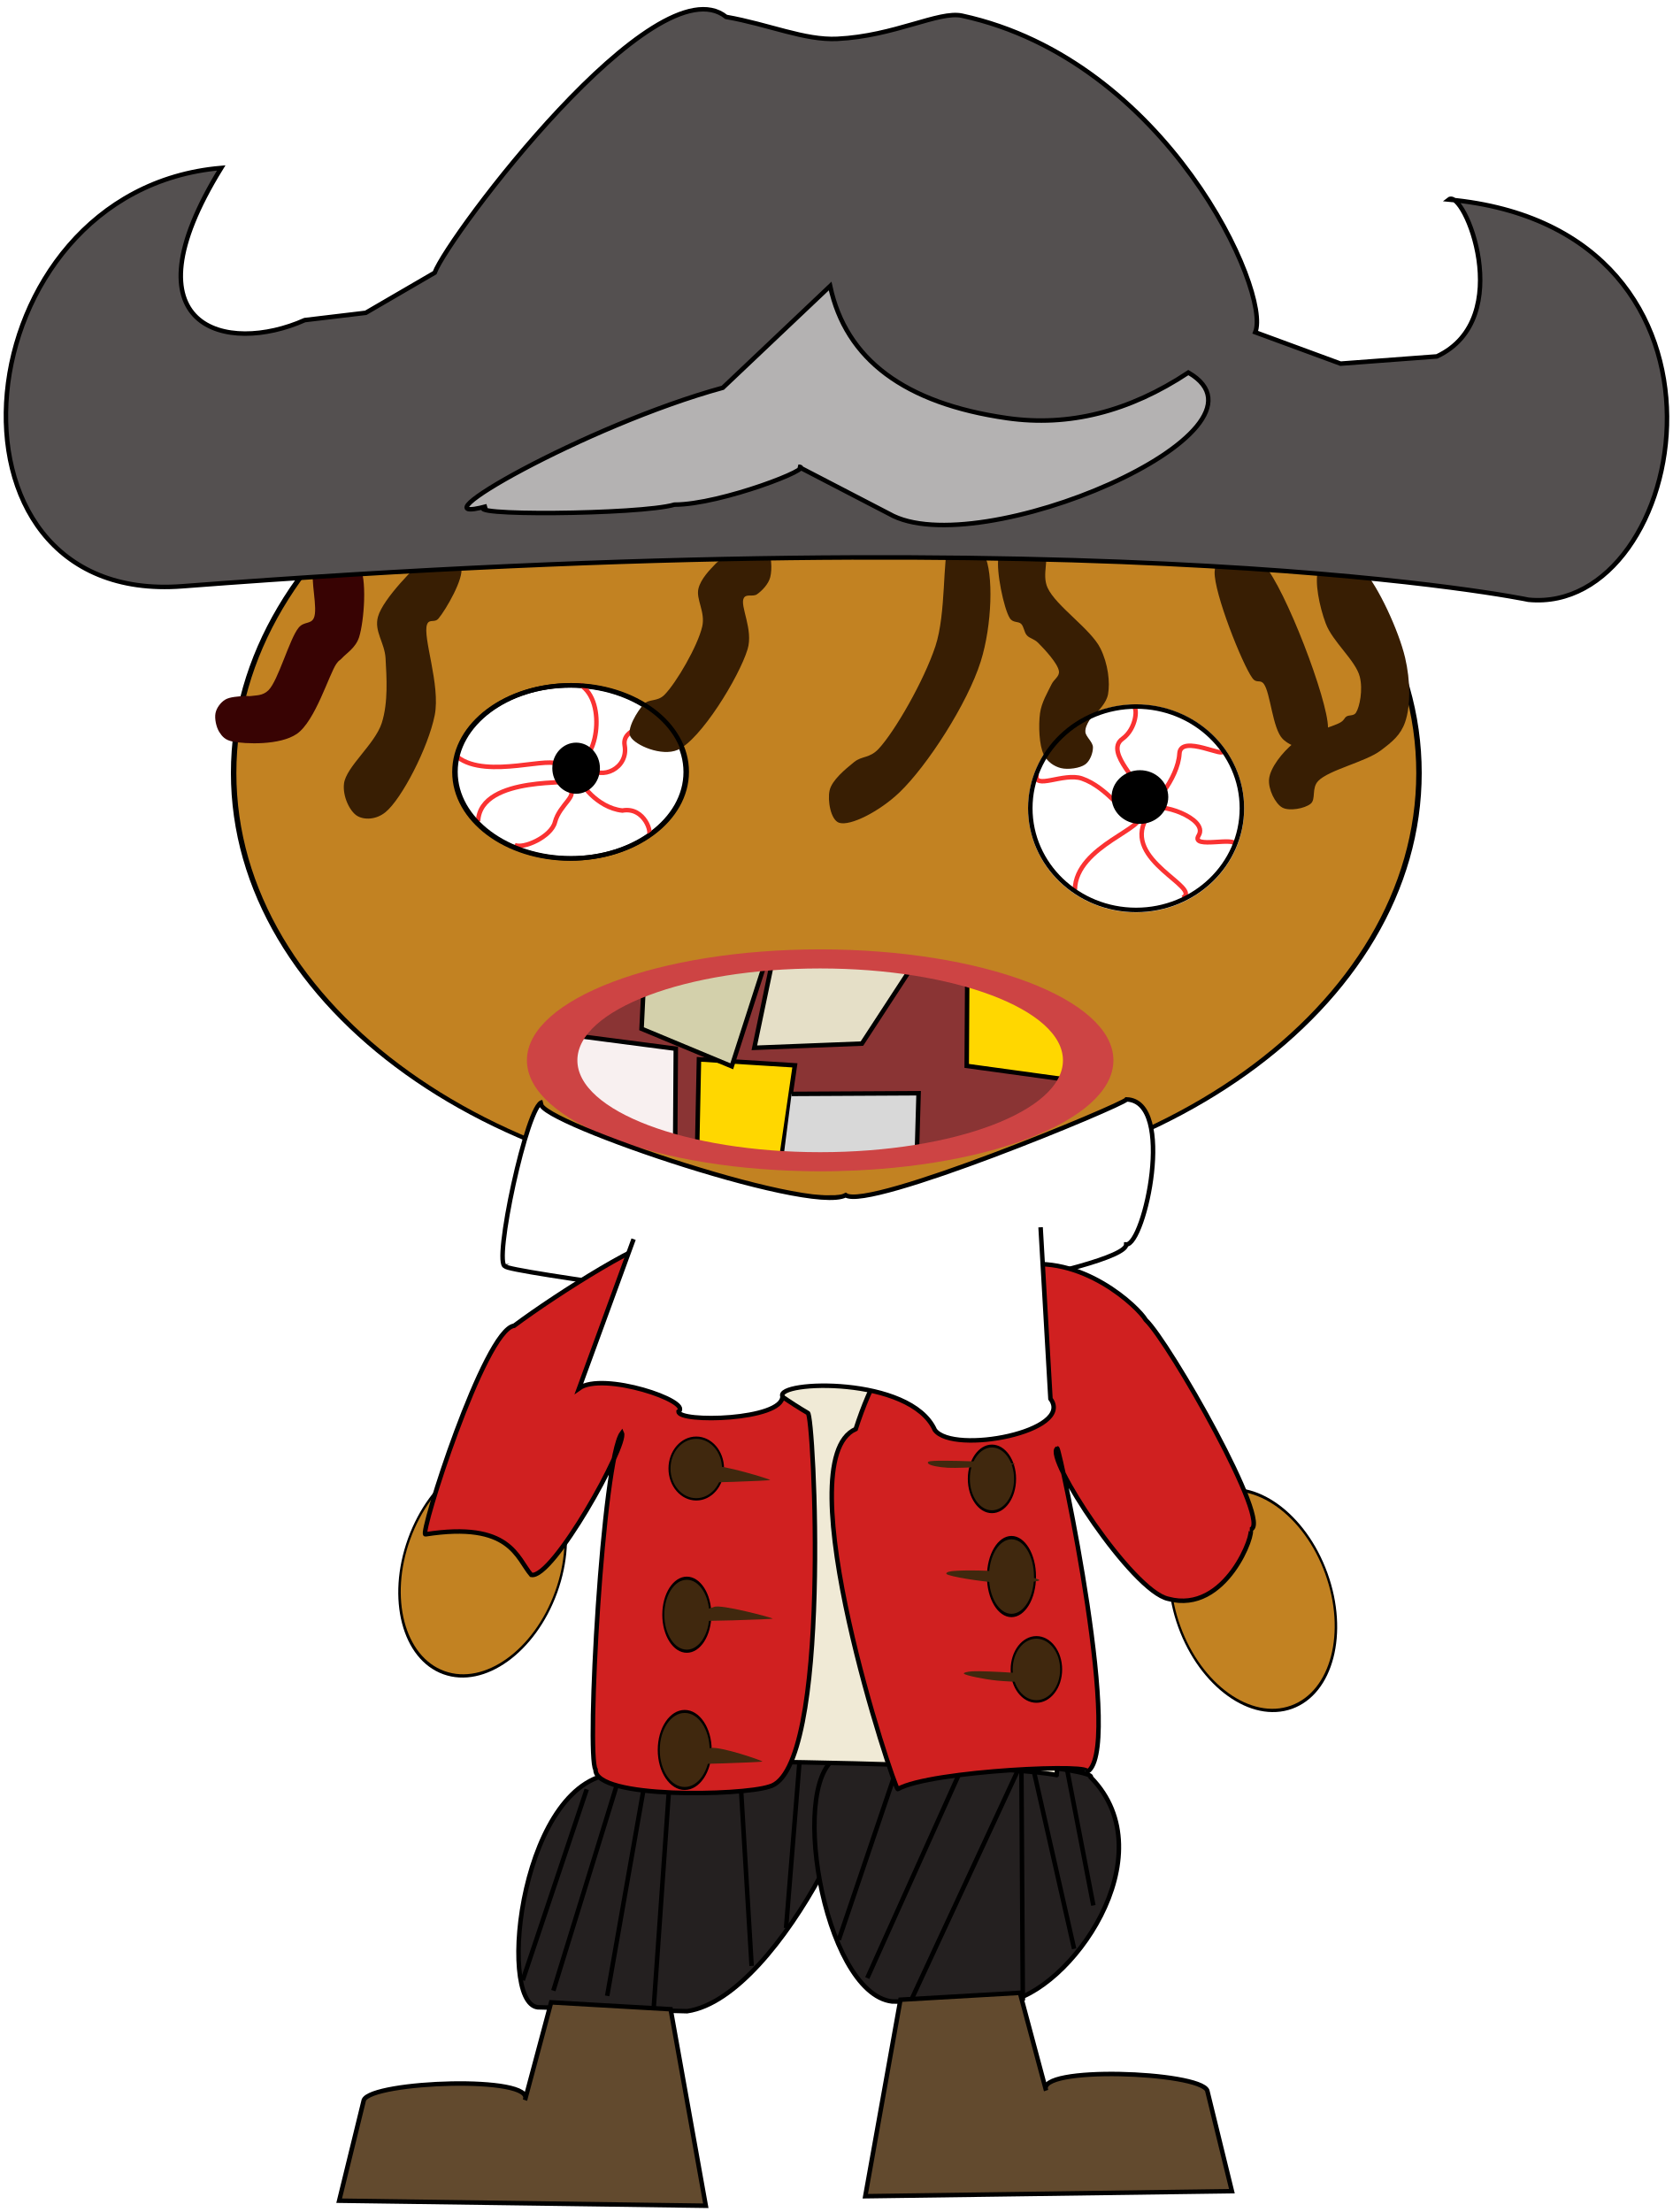
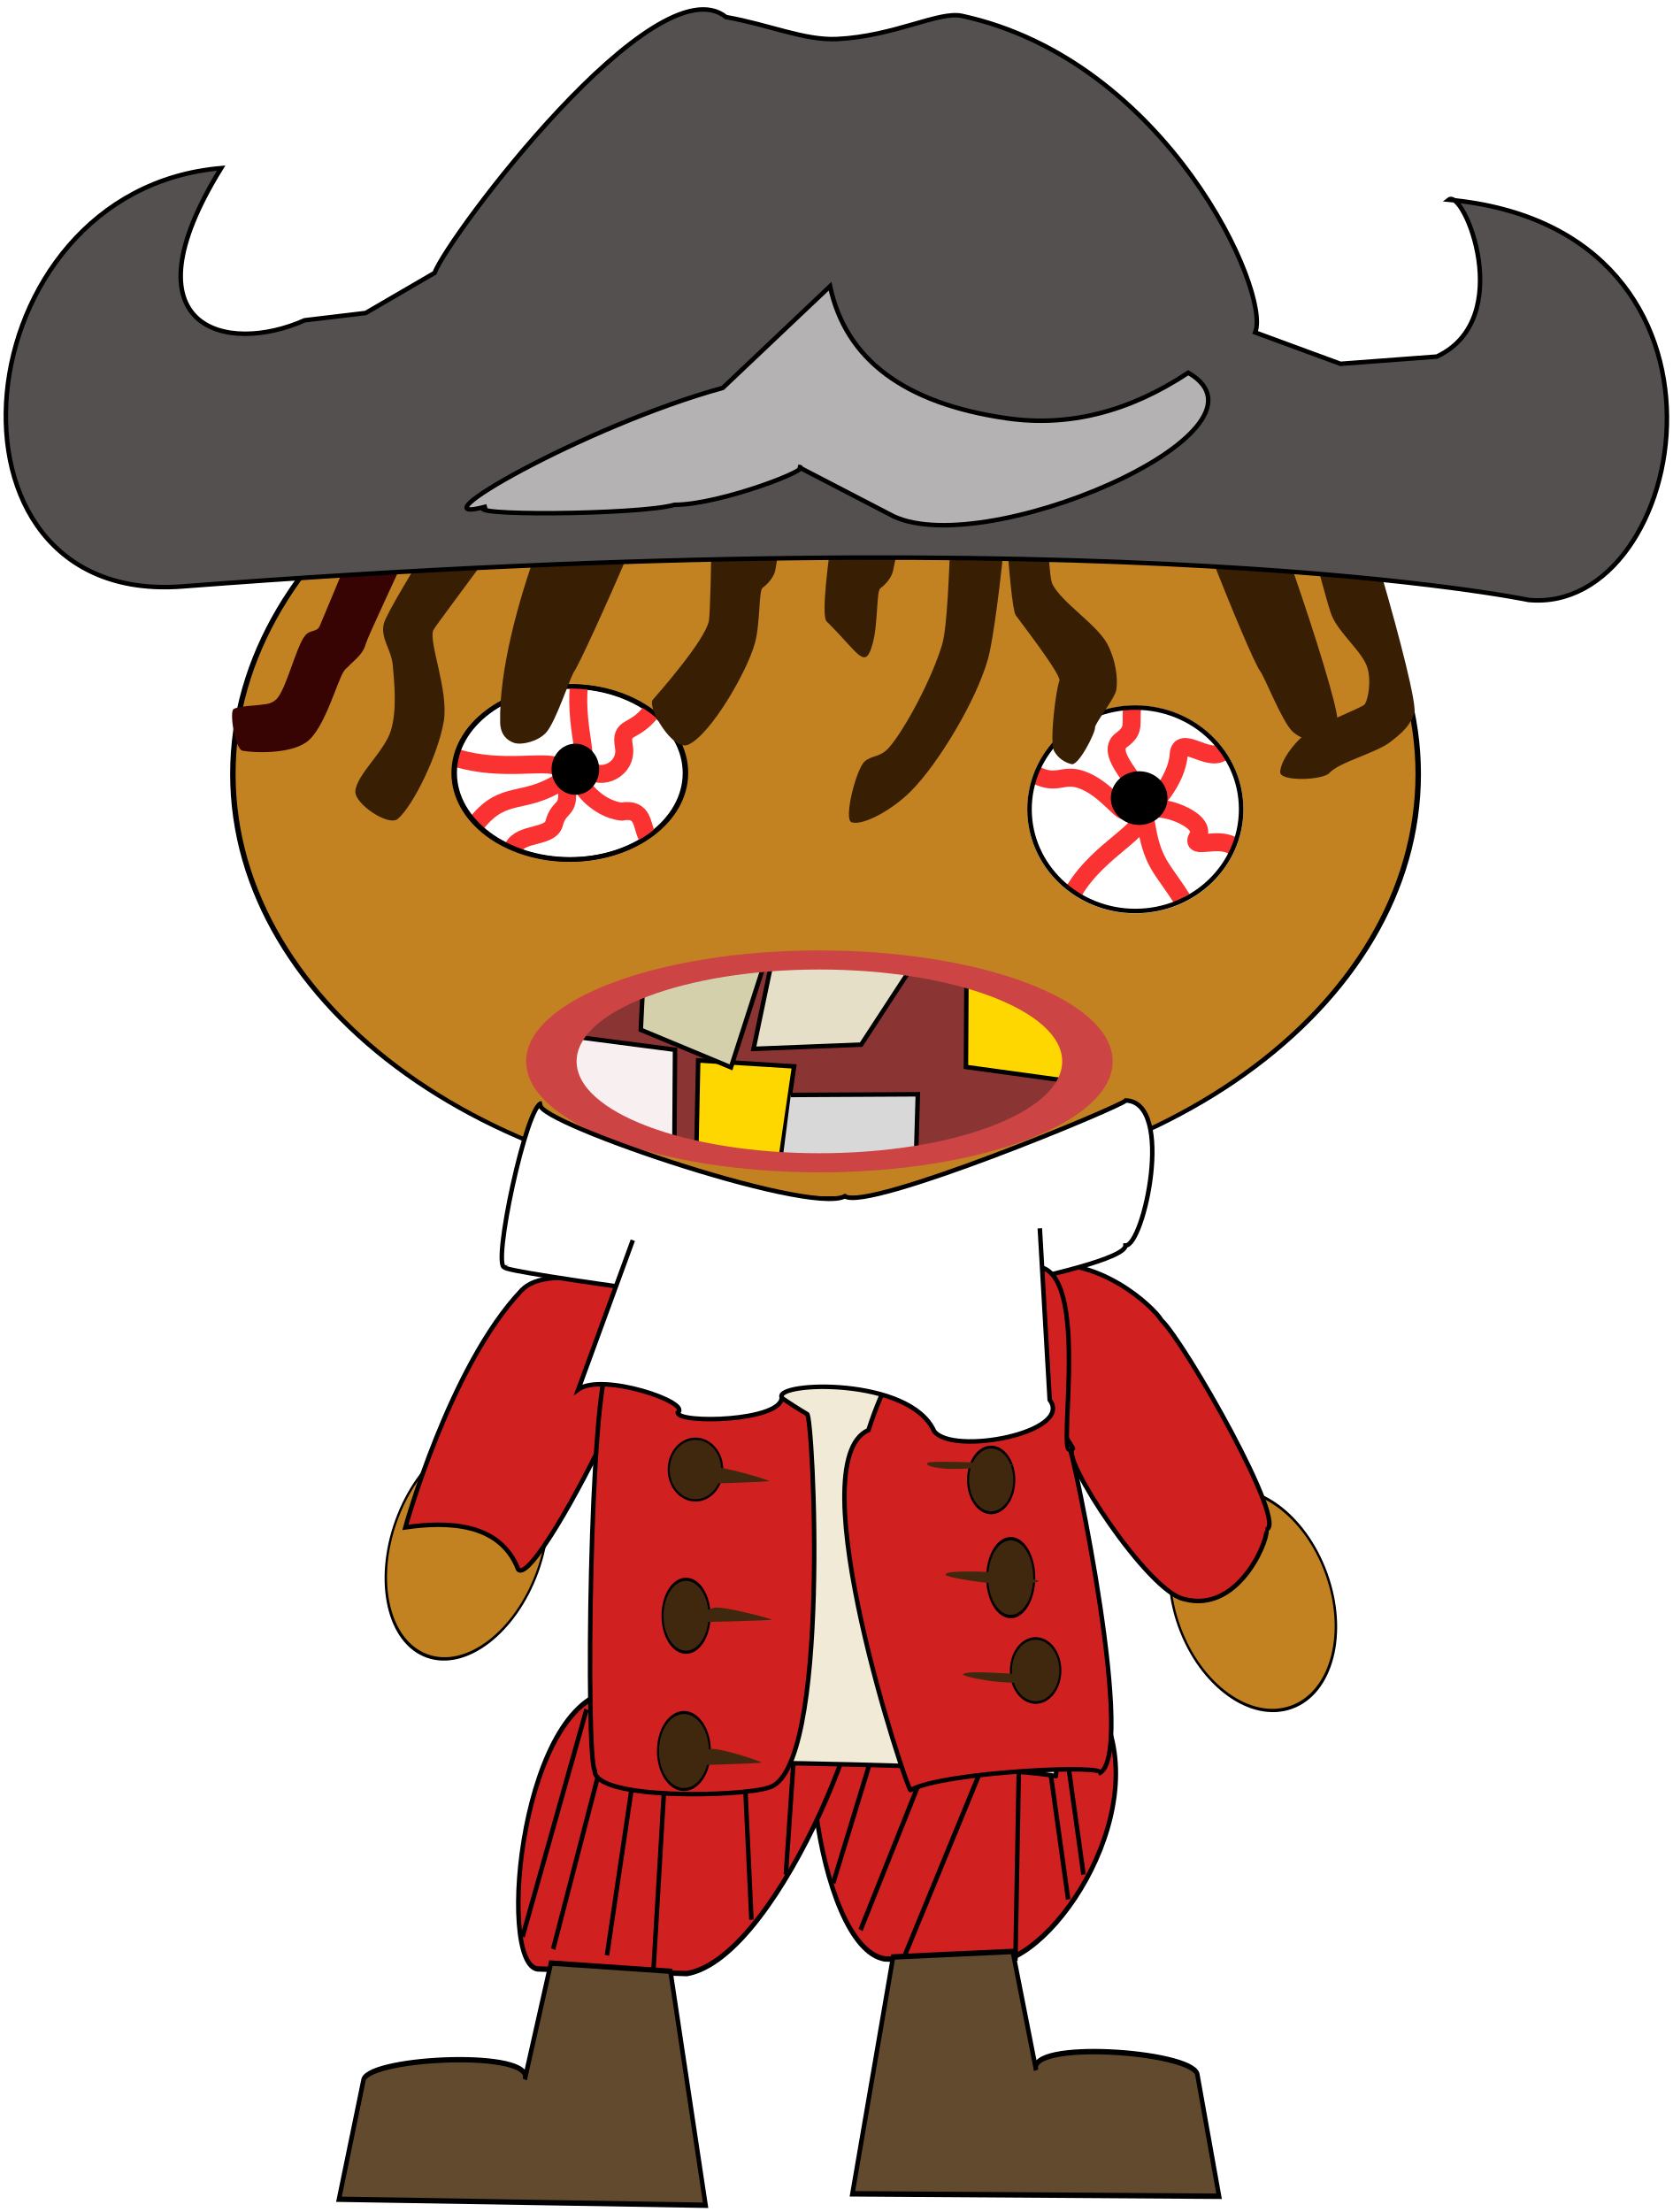
- <svg xmlns="http://www.w3.org/2000/svg" viewBox="0 0 372 492" width="372" height="492">
-   <circle style="stroke: rgb(0, 0, 0); fill: rgb(194, 130, 34);" transform="matrix(1.213968, 0, 0, 0.868877, -474.8909, 13.09441)" cx="542.6" cy="182.8" r="108.6" />
-   <path stroke-width="0" d="M 297.004 123.907 C 298.762 123.747 301.26 124.654 303.309 126.862 C 306.521 130.323 311.14 140.262 312.555 146.276 C 313.76 151.391 313.806 157.042 312.555 160.627 C 311.547 163.516 309.701 165.001 307.091 166.958 C 303.756 169.459 295.568 171.257 293.223 173.71 C 291.689 175.313 292.775 177.774 291.541 178.775 C 290.218 179.851 286.771 180.476 285.238 179.619 C 283.647 178.732 282.072 175.507 282.295 173.288 C 282.549 170.756 285.238 167.349 287.759 165.269 C 290.459 163.041 296.538 161.727 298.265 160.627 C 299.086 160.104 299.002 159.703 299.527 159.36 C 300.103 158.983 301.127 159.297 301.628 158.516 C 302.459 157.219 303.212 153.385 302.468 150.497 C 301.541 146.891 296.432 142.756 294.904 138.679 C 293.47 134.859 292.384 129.312 293.223 126.862 C 293.806 125.156 295.489 124.042 297.004 123.907 Z" style="stroke-width: 2px; fill: rgb(56, 30, 3);" />
-   <path stroke-width="0" d="M 273.128 122.556 C 274.978 122.002 278.475 122.549 281.114 125.51 C 285.957 130.947 295.383 155.689 295.404 161.807 C 295.412 164.604 293.971 165.921 292.462 166.452 C 290.754 167.049 287.14 166.189 285.317 164.34 C 283.047 162.037 282.607 154.041 281.114 152.1 C 280.3 151.045 279.529 152.102 278.593 150.834 C 276.348 147.8 270.01 131.816 270.186 127.198 C 270.283 124.683 271.577 123.021 273.128 122.556 Z" style="stroke-width: 2px; fill: rgb(56, 30, 3);" />
-   <ellipse style="stroke: rgb(255, 255, 255); fill: rgb(255, 255, 255);" cx="252.727" cy="179.813" rx="23.535" ry="22.622" />
-   <path stroke-width="0" d="M 225.047 120.192 C 226.771 119.691 230.842 120.638 232.192 122.303 C 233.614 124.053 231.634 127.707 233.033 130.744 C 234.92 134.84 242.667 139.904 244.801 144.25 C 246.506 147.726 246.944 151.785 246.482 154.379 C 246.122 156.401 244.325 158.017 243.54 159.022 C 243.041 159.665 242.616 159.73 242.279 160.288 C 241.885 160.945 241.36 161.914 241.439 162.821 C 241.528 163.863 243.1 165.027 243.12 166.197 C 243.143 167.415 242.5 169.209 241.439 169.996 C 240.249 170.88 237.547 171.24 235.975 170.84 C 234.491 170.463 232.999 169.474 232.192 167.885 C 231.142 165.815 230.977 161.322 231.352 158.6 C 231.682 156.2 233.089 153.919 233.873 152.269 C 234.466 151.02 235.689 150.519 235.555 149.315 C 235.369 147.633 232.286 144.329 230.931 142.984 C 230.005 142.062 229.043 142.014 228.409 141.296 C 227.794 140.599 227.779 139.396 227.149 138.763 C 226.518 138.13 225.332 138.603 224.628 137.497 C 223.303 135.416 221.539 126.939 222.105 123.991 C 222.478 122.053 223.604 120.611 225.047 120.192 Z" style="stroke-width: 2px; fill: rgb(56, 30, 3);" />
-   <path stroke-width="0" d="M 212.695 120.529 C 214.073 120.597 217.764 121.033 219 123.485 C 221.015 127.476 220.713 139.016 218.159 147.121 C 215.197 156.524 206.23 170.362 200.087 176.243 C 195.665 180.477 189.095 183.832 186.638 182.996 C 184.783 182.364 184.044 178.029 184.537 175.821 C 185.052 173.51 188.058 171.07 190.001 169.49 C 191.726 168.086 193.445 168.711 195.465 166.535 C 199.044 162.679 205.498 151.496 208.073 143.744 C 210.502 136.426 209.647 123.944 211.015 121.373 C 211.523 120.42 211.882 120.489 212.695 120.529 Z" style="stroke-width: 2px; fill: rgb(56, 30, 3);" />
-   <path stroke-width="0" d="M 96.272 123.231 C 97.65 123.299 101.994 124.304 102.576 126.185 C 103.31 128.558 99.111 135.737 97.533 137.581 C 96.662 138.6 95.511 137.598 95.012 138.847 C 93.916 141.597 98.045 152.381 96.694 159.107 C 95.245 166.314 89.367 177.675 85.766 180.633 C 83.651 182.369 80.99 182.394 79.462 181.477 C 77.809 180.485 76.18 177.115 76.52 174.302 C 76.973 170.55 83.404 165.542 84.925 160.796 C 86.384 156.238 85.997 150.621 85.766 146.446 C 85.571 142.915 83.167 140.417 84.084 137.159 C 85.241 133.056 92.612 125.834 94.591 124.075 C 95.416 123.341 95.458 123.19 96.272 123.231 Z" style="stroke-width: 2px; fill: rgb(56, 30, 3);" />
-   <path stroke-width="0" d="M 72.737 123.569 C 74.48 123.186 78.511 123.603 79.881 125.679 C 81.742 128.497 80.998 138.194 79.881 141.718 C 79.129 144.095 77.002 145.347 76.099 146.36 C 75.543 146.986 75.471 146.736 74.838 147.626 C 73.245 149.867 70.13 160.433 66.012 163.243 C 62.238 165.819 54.545 165.502 51.723 164.931 C 50.099 164.604 49.415 163.82 48.781 162.821 C 48.102 161.752 47.688 159.824 47.941 158.6 C 48.175 157.456 49.046 156.282 50.041 155.646 C 51.106 154.964 53.19 154.916 54.244 154.801 C 54.97 154.722 55.228 154.926 55.926 154.801 C 56.912 154.626 58.431 154.797 59.708 153.535 C 61.901 151.369 64.389 142.079 66.433 139.607 C 67.619 138.172 69.123 138.895 69.795 137.497 C 70.804 135.401 68.937 128.866 69.795 126.523 C 70.38 124.931 71.355 123.871 72.737 123.569 Z" style="stroke-width: 2px; fill: rgb(56, 3, 3);" />
-   <ellipse style="stroke: rgb(0, 0, 0); fill: rgb(255, 255, 255);" cx="126.811" cy="171.709" rx="25.722" ry="19.246" />
-   <path style="fill: none; stroke: rgb(250, 50, 50);" d="M 144.99 158.086 C 148.308 161.629 138.093 160.949 138.95 165.791 C 139.854 170.897 133.76 173.71 130.853 170.609" />
-   <path stroke-width="0" d="M 164.19 121.206 C 165.265 120.936 169.303 120.853 170.495 122.05 C 171.686 123.245 171.783 126.635 171.335 128.381 C 170.935 129.939 169.48 131.419 168.393 132.179 C 167.486 132.814 166.006 132.012 165.451 133.023 C 164.513 134.733 167.642 140.014 166.293 144.419 C 164.38 150.658 155.844 164.569 150.742 166.788 C 147.201 168.329 141.264 165.76 140.235 163.834 C 139.338 162.157 141.739 158.206 143.177 156.659 C 144.391 155.351 146.193 156.162 147.8 154.549 C 150.424 151.912 155.217 143.667 156.205 139.354 C 156.947 136.117 154.772 133.307 155.365 130.913 C 155.904 128.738 157.893 126.733 159.147 125.426 C 160.131 124.402 161.35 123.937 162.09 123.316 C 162.648 122.847 162.979 122.422 163.35 122.05 C 163.665 121.732 163.642 121.342 164.19 121.206 Z" style="stroke-width: 2px; fill: rgb(56, 30, 3);" />
-   <path style="stroke: rgb(0, 0, 0); fill: rgb(84, 80, 80);" d="M 161.527 3.761 C 145.867 -8.848 99.707 52.535 96.688 60.661 L 81.367 69.576 L 67.797 71.196 C 50.44 78.94 27.168 73.092 49.21 37.356 C -8.653 42.303 -17.118 134.82 40.548 130.399 C 249.671 114.37 339.998 133.399 339.998 133.399 C 375.864 136.893 392.229 50.811 322.256 44.386 C 325.629 41.684 337.518 70.917 319.622 79.274 L 298.201 80.882 L 279.229 73.904 C 282.814 65.006 259.573 13.383 213.995 3.491 C 208.872 2.378 198.992 8.009 186.275 8.638 C 178.935 8.999 171.095 5.443 161.527 3.761 Z" />
-   <path style="stroke: rgb(0, 0, 0); fill: rgb(180, 178, 178);" d="M 160.787 86.244 L 184.658 63.622 C 188.133 79.941 201.245 89.734 223.998 92.997 C 237.721 94.965 251.17 91.59 264.343 82.868 C 286.868 95.863 217.343 125.561 197.771 114.27 L 177.598 103.803 C 181.926 103.803 160.391 112.243 150.027 112.243 C 142.405 114.495 100.714 114.833 108.334 112.581 C 90.202 117.547 130.292 94.597 160.787 86.244 Z" />
-   <path style="fill: none; stroke: rgb(250, 50, 50);" d="M 128.934 152.224 C 135.479 156.057 132.291 170.981 128.059 168.64" />
-   <path style="fill: none; stroke: rgb(250, 50, 50);" d="M 144.155 185.851 C 145.28 185.645 143.46 179.359 138.442 180.282 C 132.755 179.694 128.493 173.659 129.768 173.791" />
-   <path style="fill: none; stroke: rgb(250, 50, 50);" d="M 101.757 168.365 C 108.372 173.532 123.311 167.715 124.184 170.329" />
-   <path style="fill: none; stroke: rgb(250, 50, 50);" d="M 106.35 182.662 C 106.798 172.073 129.553 174.77 125.097 173.498" />
-   <path style="fill: none; stroke: rgb(250, 50, 50);" d="M 114.467 187.935 C 116.349 188.923 122.597 186.15 123.444 182.884 C 124.493 178.834 129.017 176.786 126.265 175.34" />
-   <circle style="stroke: rgb(0, 0, 0);" transform="matrix(0.840569, 0, 0, 0.90235, -307.7636, -168.7794)" cx="518.6" cy="376.4" r="5.8" />
-   <path style="fill: none; stroke: rgb(250, 50, 50);" d="M 251.757 174.818 C 255.079 174.915 245.365 167.426 249.683 164.33 C 252.835 162.071 253.16 157.123 252.032 157.09" />
-   <path style="fill: none; stroke: rgb(250, 50, 50);" d="M 254.92 178.87 C 255.949 180.484 262.059 173.18 262.358 167.625 C 262.603 163.109 273.163 168.998 271.793 166.852" />
-   <path style="fill: none; stroke: rgb(250, 50, 50);" d="M 256.341 180.206 C 257.186 178.153 268.983 181.952 266.631 185.839 C 264.692 189.043 275.513 185.794 274.59 188.034" />
-   <path style="fill: none; stroke: rgb(250, 50, 50);" d="M 254.966 182.094 C 249.597 191.377 267.467 197.405 263.081 199.683" />
-   <path style="fill: none; stroke: rgb(250, 50, 50);" d="M 253.178 181.081 C 256.186 183.978 239.291 187.96 239.102 197.888" />
-   <path style="fill: none; stroke: rgb(250, 50, 50);" d="M 250.657 179.699 C 250.198 181.637 246.394 175.129 240.681 173.163 C 236.573 171.748 229.728 175.906 230.62 172.148" />
-   <ellipse style="fill: none; stroke: rgb(0, 0, 0);" cx="252.719" cy="179.77" rx="23.535" ry="22.622" />
-   <circle style="stroke: rgb(0, 0, 0);" transform="matrix(0.840569, 0, 0, 0.795901, -303.3926, -134.3944)" cx="662.6" cy="391.6" r="7" />
-   <ellipse style="stroke: rgb(0, 0, 0); fill: none;" cx="127.036" cy="171.665" rx="25.722" ry="19.246" />
-   <circle style="stroke-width: 3.674px; stroke: rgb(205, 68, 68); fill: rgb(138, 52, 52);" transform="matrix(0.604305, 0, 0, 0.237844, -344.3687, 134.6935)" cx="872.6" cy="427.8" r="99" />
-   <path style="stroke: rgb(0, 0, 0); fill: rgb(229, 223, 199);" d="M 171.916 213.325 L 167.796 233.057 L 191.733 232.116 L 202.991 214.868 L 171.916 213.325 Z" />
-   <path style="fill: rgb(255, 215, 0); stroke: rgb(0, 0, 0);" d="M 215.16 216.506 L 215.037 237.082 L 241.36 240.699 C 243.073 242.59 244.115 233.077 239.5 227.978 C 240.96 227.122 217.617 215.066 215.16 216.506 Z" />
-   <path style="stroke: rgb(0, 0, 0); fill: rgb(248, 240, 240);" d="M 126.486 243.605 L 127.664 230.304 L 150.326 233.26 L 150.18 255.724 C 146.697 256.118 141.643 254.542 135.022 250.994 C 131.547 249.134 128.702 246.67 126.486 243.605 Z" />
-   <path style="fill: rgb(255, 215, 0); stroke: rgb(0, 0, 0);" d="M 155.478 235.625 L 155.036 257.054 L 173.578 259.124 L 176.818 236.955 L 155.478 235.625 Z" />
-   <path style="stroke: rgb(0, 0, 0); fill: rgb(211, 208, 171);" d="M 143.196 218.842 L 142.712 228.818 L 162.772 237.167 L 170.41 213.502 C 170.339 213.026 143.077 218.041 143.196 218.842 Z" />
-   <path style="fill: rgb(216, 216, 216); stroke: rgb(0, 0, 0);" d="M 176.081 243.31 L 204.336 243.161 L 203.897 258.385 L 174.021 259.419" />
-   <circle style="stroke: rgb(205, 68, 68); fill: none; stroke-width: 18.637px;" transform="matrix(0.602207, 0, 0, 0.227828, -343.0451, 138.3745)" cx="872.6" cy="427.8" r="99" />
-   <circle style="stroke: rgb(0, 0, 0); fill: rgb(194, 130, 34);" transform="matrix(0.486782, 0.176085, -0.256605, 0.709335, -39.82493, -25.25983)" cx="512.8" cy="399.2" r="33.6" />
-   <path style="stroke: rgb(0, 0, 0); fill: rgb(36, 32, 32);" d="M 137.665 394.492 C 116.053 394.449 110.348 445.398 119.609 446.467 L 152.85 447.337 C 174.174 444.225 198.486 389.061 189.584 390.36 L 137.665 394.492 Z" />
-   <path style="fill: rgb(129, 122, 122); stroke: rgb(0, 0, 0);" d="M 174.854 428.823 L 177.897 391.185" />
-   <path style="fill: rgb(129, 122, 122); stroke: rgb(0, 0, 0);" d="M 167.194 437.26 L 164.44 391.328" />
-   <path style="fill: rgb(129, 122, 122); stroke: rgb(0, 0, 0);" d="M 145.397 446.835 L 148.133 407.754 L 149.122 393.619" />
-   <circle style="stroke: rgb(0, 0, 0); fill: rgb(194, 130, 34);" transform="matrix(-0.486782, 0.176085, 0.256605, 0.709335, 425.8655, -17.58284)" cx="512.8" cy="399.2" r="33.6" />
-   <path style="stroke: rgb(0, 0, 0); fill: rgb(36, 32, 32);" d="M 242.67 395.349 C 259.658 412.697 238.047 443.189 223.497 445.301 L 198.46 445.177 C 182.975 443.401 174.83 393.968 187.147 390.442 C 188.334 388.674 244.331 392.875 242.67 395.349 Z" />
-   <path style="fill: rgb(216, 216, 216); stroke: rgb(0, 0, 0);" d="M 192.916 439.965 L 214.976 390.95" />
-   <path style="fill: rgb(216, 216, 216); stroke: rgb(0, 0, 0);" d="M 202.8 444.642 L 227.369 391.732" />
-   <path style="fill: rgb(216, 216, 216); stroke: rgb(0, 0, 0);" d="M 186.586 431.464 L 200.495 390.428" />
-   <path style="fill: rgb(216, 216, 216); stroke: rgb(0, 0, 0);" d="M 229.326 391.08 L 238.932 433.458" transform="matrix(-1, 0, 0, -1, 468.258, 824.538)" />
-   <path style="fill: rgb(216, 216, 216); stroke: rgb(0, 0, 0);" d="M 243.213 423.807 L 236.17 387.39" />
-   <path style="fill: rgb(216, 216, 216); stroke: rgb(0, 0, 0);" d="M 227.522 444.964 L 227.17 387.955" />
-   <path style="stroke: rgb(0, 0, 0); fill: rgb(240, 234, 214);" d="M 137.154 290.096 L 231.438 290.948 C 231.438 290.948 235.989 392.483 235.028 394.802 C 235.59 395.125 229.623 391.905 133.995 391.517 L 137.154 290.096 Z" />
-   <path style="stroke: rgb(0, 0, 0); fill: rgb(255, 255, 255);" d="M 120.644 245.169 C 115.478 247.967 179.936 270.263 188.116 265.832 C 193.134 269.31 249.7 245.83 250.608 244.533 C 261.579 244.925 254.6 276.941 250.53 276.796 C 250.53 282.249 183.675 293.202 183.675 291.895 C 177.815 291.508 111.622 282.762 112.42 281.645 C 109.548 281.645 117.338 245.169 120.644 245.169 Z" />
-   <path style="stroke: rgb(0, 0, 0); fill: rgb(98, 74, 46);" d="M 122.595 445.369 L 149.179 446.9 L 156.999 490.609 L 75.445 489.487 L 80.93 467.097 C 82.732 462.892 119.153 461.555 116.786 467.078 L 122.595 445.369 Z" />
-   <path style="fill: rgb(129, 122, 122); stroke: rgb(0, 0, 0);" d="M 116.281 440.444 L 130.51 397.988" />
-   <path style="fill: rgb(129, 122, 122); stroke: rgb(0, 0, 0);" d="M 123.092 442.759 L 137.812 395.05" />
-   <path style="fill: rgb(129, 122, 122); stroke: rgb(0, 0, 0);" d="M 135.062 443.926 L 143.824 394.191" />
-   <path style="stroke: rgb(0, 0, 0); fill: rgb(208, 32, 32);" d="M 146.664 276.704 C 145.647 274.057 123.925 287.729 114.365 294.875 C 107.734 295.749 93.245 341.457 94.631 341.274 C 113.621 338.292 114.956 346.566 118.176 350.291 C 122.93 351.32 139.544 321.391 138.33 318.747 C 134.046 324.489 130.417 390.563 132.469 393.574 C 132.302 400.176 164.894 399.411 171.054 397.397 C 185.158 394.082 181.017 313.93 179.689 314.281 C 163.649 304.796 152.641 292.271 146.664 276.704 Z" />
-   <path style="stroke: rgb(0, 0, 0); fill: rgb(98, 74, 46);" d="M 239.626 488.49 L 266.209 486.959 L 274.03 443.25 L 192.476 444.372 L 197.961 466.762 C 199.762 470.967 236.184 472.304 233.816 466.781 L 239.626 488.49 Z" transform="matrix(-1, 0, 0, -1, 466.506, 931.7399)" />
-   <path style="stroke: rgb(0, 0, 0); fill: rgb(208, 32, 32);" d="M 237.748 397.449 C 223.323 400.513 210.587 388.243 209.038 385.513 C 203.801 380.553 180.436 339.511 185.814 338.905 C 184.529 338.611 191.118 319.969 204.027 323.473 C 212.056 325.158 231.714 355.181 228.713 356.938 C 228.221 357.121 213.479 288.147 222.362 284.839 C 218.569 287.027 257.003 285.301 264.187 281.155 C 264.841 280.868 289.436 354.266 273.548 361.241 C 267.004 381.7 255.071 393.769 237.748 397.449 Z" transform="matrix(-1, 0, 0, -1, 463.8991, 679.0908)" />
-   <path style="stroke: rgb(0, 0, 0); fill: rgb(255, 255, 255);" d="M 140.938 275.616 L 128.808 308.801 C 134.068 304.98 154.063 311.698 150.936 313.97 C 150.936 316.479 174.06 315.929 174.06 310.584 C 172.488 307.069 202.543 305.983 207.951 318.07 C 212.071 323.596 239.079 318.376 233.667 311.119 L 231.474 272.975" />
-   <circle style="stroke: rgb(0, 0, 0); fill: rgb(64, 40, 14);" transform="matrix(0.451031, 0, 0, 0.519353, -168.7811, 196.691)" cx="717.6" cy="250.2" r="13.2" />
-   <circle style="stroke: rgb(0, 0, 0); fill: rgb(64, 40, 14);" transform="matrix(0.451031, 0, 0, 0.699852, -170.3396, 135.8967)" cx="716.4" cy="319" r="11.6" />
-   <circle style="stroke: rgb(0, 0, 0); fill: rgb(64, 40, 14);" transform="matrix(0.451031, 0, 0, 0.669478, -169.3662, 130.5455)" cx="713.2" cy="386.4" r="12.8" />
-   <circle style="stroke: rgb(0, 0, 0); fill: rgb(64, 40, 14);" transform="matrix(0.451031, 0, 0, 0.584104, -164.8315, 227.1657)" cx="876.6" cy="246.8" r="12.2" />
-   <circle style="stroke: rgb(0, 0, 0); fill: rgb(64, 40, 14);" transform="matrix(0.451031, 0, 0, 0.746509, -176.2414, 88.0394)" cx="889.6" cy="351.8" r="11.6" />
-   <circle style="stroke: rgb(0, 0, 0); fill: rgb(64, 40, 14);" transform="matrix(0.451031, 0, 0, 0.640918, -175.8025, 139.7379)" cx="879" cy="295.2" r="11.4" />
-   <path stroke-width="0" d="M 158.286 326.079 C 160.546 325.684 171.305 329.009 171.339 329.183 C 171.373 329.353 155.499 329.951 152.589 329.699 C 151.41 329.597 150.758 329.385 150.697 329.183 C 150.65 329.028 157.6 326.199 158.286 326.079 Z M 158.841 357.421 C 160.278 356.733 171.838 359.833 171.89 360.008 C 171.94 360.178 154.906 360.709 152.107 360.524 C 151.087 360.457 150.775 360.415 150.559 360.18 C 150.405 360.012 158.478 357.595 158.841 357.421 Z M 158.02 388.796 C 160.352 388.389 169.585 391.623 169.619 391.797 C 169.653 391.967 152.848 392.574 149.837 392.313 C 148.642 392.209 148.005 391.999 147.945 391.797 C 147.898 391.642 157.325 388.917 158.02 388.796 Z M 206.57 325.089 C 207.792 324.529 225.682 325.357 225.835 325.605 C 225.974 325.829 214.217 326.647 210.87 326.465 C 208.823 326.354 206.997 325.975 206.57 325.605 C 206.388 325.448 206.282 325.22 206.57 325.089 Z M 211.077 349.584 C 212.41 349.197 218.946 349.221 222.43 349.584 C 225.602 349.914 231.252 351.074 231.203 351.476 C 231.154 351.887 225.047 352.186 221.742 351.992 C 218.19 351.784 211.107 350.644 210.56 350.1 C 210.378 349.918 210.632 349.713 211.077 349.584 Z M 216.306 371.74 C 219.112 371.58 232.911 372.365 234.024 373.116 C 234.331 373.323 234.211 373.63 233.851 373.804 C 232.74 374.342 225.254 374.144 221.81 373.804 C 218.952 373.522 214.638 372.632 214.414 372.256 C 214.283 372.036 215.144 371.806 216.306 371.74 Z" style="stroke-width: 2px; fill: rgb(64, 40, 14);" />
+ <svg xmlns="http://www.w3.org/2000/svg" xmlns:ns1="https://boxy-svg.com" viewBox="0 0 372 492" width="372px" height="492px">
+   <g transform="matrix(0.999732, 0.023342, -0.028236, 1.2094, 10.97772, -107.3187)" style="" ns1:origin="0.363965 0">
+     <path style="stroke: rgb(0, 0, 0); fill: rgb(208, 32, 32);" d="M 242.67 395.349 C 259.658 412.697 238.047 443.189 223.497 445.301 L 198.46 445.177 C 182.975 443.401 174.83 393.968 187.147 390.442 C 188.334 388.674 244.331 392.875 242.67 395.349 Z" />
+     <path style="fill: rgb(216, 216, 216); stroke: rgb(0, 0, 0);" d="M 192.916 439.965 L 214.976 390.95" />
+     <path style="fill: rgb(216, 216, 216); stroke: rgb(0, 0, 0);" d="M 202.8 444.642 L 227.369 391.732" />
+     <path style="fill: rgb(216, 216, 216); stroke: rgb(0, 0, 0);" d="M 186.586 431.464 L 200.495 390.428" />
+     <path style="fill: rgb(216, 216, 216); stroke: rgb(0, 0, 0);" d="M 230.879 392.633 L 238.932 433.458" transform="matrix(-1, 0, 0, -1, 469.811, 826.091)" />
+     <path style="fill: rgb(216, 216, 216); stroke: rgb(0, 0, 0);" d="M 242.213 428.807 L 235.17 393.08" />
+     <path style="fill: rgb(216, 216, 216); stroke: rgb(0, 0, 0);" d="M 227.522 444.964 L 227.17 392.614" />
+     <path style="stroke: rgb(0, 0, 0); fill: rgb(98, 74, 46);" d="M 239.626 488.49 L 266.209 486.959 L 274.03 443.25 L 192.476 444.372 L 197.961 466.762 C 199.762 470.967 236.184 472.304 233.816 466.781 L 239.626 488.49 Z" transform="matrix(-1, 0, 0, -1, 466.506, 931.74)" />
+   </g>
+   <g transform="matrix(1, 0, 0, 1, -0.005783, 0.011375)">
+     <circle style="stroke: rgb(0, 0, 0); fill: rgb(194, 130, 34);" transform="matrix(-0.486782, 0.176085, 0.256605, 0.709335, 425.8655, -17.58284)" cx="512.8" cy="399.2" r="33.6" />
+     <path style="stroke: rgb(0, 0, 0); fill: rgb(208, 32, 32);" d="M 276.538 355.603 C 262.113 358.667 249.377 346.397 247.828 343.667 C 242.591 338.707 219.226 297.665 224.604 297.059 C 223.319 296.765 229.908 278.123 242.817 281.627 C 250.846 283.312 270.504 313.335 267.503 315.092 C 267.011 315.275 293.861 351.923 276.538 355.603 Z" transform="matrix(-1, 0, 0, -1, 506.1735, 637.2792)" />
+   </g>
+   <g transform="matrix(1, 0, 0, 1.190766, -0.045, -93.7005)" ns1:origin="0.499497 0.5">
+     <path style="stroke: rgb(0, 0, 0); fill: rgb(208, 32, 32);" d="M 137.665 394.492 C 116.053 394.449 110.348 445.398 119.609 446.467 L 152.85 447.337 C 174.174 444.225 198.486 389.061 189.584 390.36 L 137.665 394.492 Z" />
+     <path style="fill: rgb(129, 122, 122); stroke: rgb(0, 0, 0);" d="M 174.854 428.823 L 177.897 391.185" />
+     <path style="fill: rgb(129, 122, 122); stroke: rgb(0, 0, 0);" d="M 167.194 437.26 L 164.696 391.968" />
+     <path style="fill: rgb(129, 122, 122); stroke: rgb(0, 0, 0);" d="M 145.397 446.835 L 149.122 393.619" />
+     <path style="stroke: rgb(0, 0, 0); fill: rgb(98, 74, 46);" d="M 122.595 445.369 L 149.179 446.9 L 156.999 490.609 L 75.445 489.487 L 80.93 467.097 C 82.732 462.892 119.153 461.555 116.786 467.078 L 122.595 445.369 Z" />
+     <path style="fill: rgb(129, 122, 122); stroke: rgb(0, 0, 0);" d="M 116.281 440.444 L 130.51 397.988" />
+     <path style="fill: rgb(129, 122, 122); stroke: rgb(0, 0, 0);" d="M 123.092 442.759 L 137.812 395.05" />
+     <path style="fill: rgb(129, 122, 122); stroke: rgb(0, 0, 0);" d="M 135.062 443.926 L 143.824 394.191" />
+   </g>
+   <g transform="matrix(1, 0, 0, 1, 0.028317, -0.01487)">
+     <circle style="stroke: rgb(0, 0, 0); fill: rgb(194, 130, 34);" transform="matrix(0.467539, 0.169124, -0.263186, 0.727527, -30.86613, -33.26058)" cx="512.8" cy="399.2" r="33.6" />
+     <path style="stroke: rgb(0, 0, 0); fill: rgb(208, 32, 32);" d="M 141.904 287.441 C 141.904 287.441 122.199 280.473 115.984 287.018 C 100.008 303.843 90.147 339.737 90.147 339.737 C 99.387 338.4 111.219 338.586 115.243 349.091 C 117.536 351.687 128.977 331.542 135.32 317.684 C 140.179 312.8 151.051 295.303 141.904 287.441 Z" />
+   </g>
+   <g transform="matrix(1, 0, 0, 1, -136.1397, -25.8346)">
+     <circle style="stroke: rgb(0, 0, 0); fill: rgb(194, 130, 34);" transform="matrix(1.213968, 0, 0, 0.868877, -338.9224, 39.16392)" cx="542.6" cy="182.8" r="108.6" />
+     <ellipse style="stroke: rgb(255, 255, 255); fill: rgb(255, 255, 255);" cx="388.695" cy="205.883" rx="23.535" ry="22.622" />
+     <ellipse style="stroke: rgb(0, 0, 0); fill: rgb(255, 255, 255);" cx="262.779" cy="197.779" rx="25.722" ry="19.246" />
+     <path style="fill: none; stroke: rgb(250, 50, 50); stroke-width: 4px;" d="M 280.958 184.156 C 277.005 189.202 274.061 187.019 274.918 191.861 C 275.822 196.967 269.728 199.78 266.821 196.679" />
+     <path style="fill: none; stroke: rgb(250, 50, 50); stroke-width: 4px;" d="M 264.902 178.294 C 263.966 188.804 268.259 197.051 264.027 194.71" />
+     <path style="fill: none; stroke: rgb(250, 50, 50); stroke-width: 4px;" d="M 280.123 211.921 C 278.831 209.63 279.428 205.429 274.41 206.352 C 268.723 205.764 264.461 199.729 265.736 199.861" />
+     <path style="fill: none; stroke: rgb(250, 50, 50); stroke-width: 4px;" d="M 237.725 194.435 C 247.906 197.505 257.416 194.788 260.152 196.399" />
+     <path style="fill: none; stroke: rgb(250, 50, 50); stroke-width: 4px;" d="M 242.318 208.732 C 248.394 201.324 252.554 205.067 261.065 199.568" />
+     <path style="fill: none; stroke: rgb(250, 50, 50); stroke-width: 4px;" d="M 250.33 214.32 C 252.022 210.948 258.565 212.22 259.412 208.954 C 260.461 204.904 262.764 206.438 262.233 201.41" />
+     <circle style="stroke: rgb(0, 0, 0);" transform="matrix(0.840569, 0, 0, 0.90235, -171.7952, -142.7099)" cx="518.6" cy="376.4" r="5.8" />
+     <path style="fill: none; stroke: rgb(250, 50, 50); stroke-width: 4px;" d="M 387.725 200.888 C 391.047 200.985 381.333 193.496 385.651 190.4 C 388.803 188.141 387.504 186.703 388 183.16" />
+     <path style="fill: none; stroke: rgb(250, 50, 50); stroke-width: 4px;" d="M 390.888 204.94 C 391.917 206.554 398.027 199.25 398.326 193.695 C 398.571 189.179 404.731 195.278 407.892 193.184" />
+     <path style="fill: none; stroke: rgb(250, 50, 50); stroke-width: 4px;" d="M 392.309 206.276 C 393.154 204.223 404.951 208.022 402.599 211.909 C 400.66 215.113 407.159 211.681 410.558 214.104" />
+     <path style="fill: none; stroke: rgb(250, 50, 50); stroke-width: 4px;" d="M 390.934 208.164 C 392.41 217.953 394.425 218.472 399.049 225.753" />
+     <path style="fill: none; stroke: rgb(250, 50, 50); stroke-width: 4px;" d="M 389.146 207.151 C 392.154 210.048 380.812 214.397 375.07 223.958" />
+     <path style="fill: none; stroke: rgb(250, 50, 50); stroke-width: 4px;" d="M 386.625 205.769 C 386.166 207.707 382.362 201.199 376.649 199.233 C 372.541 197.818 371.301 200.588 366.588 198.218" />
+     <ellipse style="fill: none; stroke: rgb(0, 0, 0);" cx="388.687" cy="205.84" rx="23.535" ry="22.622" />
+     <circle style="stroke: rgb(0, 0, 0);" transform="matrix(0.840569, 0, 0, 0.795901, -167.4242, -108.3249)" cx="662.6" cy="391.6" r="7" />
+     <ellipse style="stroke: rgb(0, 0, 0); fill: none;" cx="263.004" cy="197.735" rx="25.722" ry="19.246" />
+     <circle style="stroke-width: 3.674px; stroke: rgb(205, 68, 68); fill: rgb(138, 52, 52);" transform="matrix(0.604305, 0, 0, 0.237844, -208.4002, 160.763)" cx="872.6" cy="427.8" r="99" />
+     <path style="stroke: rgb(0, 0, 0); fill: rgb(229, 223, 199);" d="M 307.884 239.395 L 303.764 259.127 L 327.701 258.186 L 338.959 240.938 L 307.884 239.395 Z" />
+     <path style="fill: rgb(255, 215, 0); stroke: rgb(0, 0, 0);" d="M 351.128 242.576 L 351.005 263.152 L 377.328 266.769 C 379.041 268.66 380.083 259.147 375.468 254.048 C 376.928 253.192 353.585 241.136 351.128 242.576 Z" />
+     <path style="stroke: rgb(0, 0, 0); fill: rgb(248, 240, 240);" d="M 262.454 269.675 L 263.632 256.374 L 286.294 259.33 L 286.148 281.794 C 282.665 282.188 277.611 280.612 270.99 277.064 C 267.515 275.204 264.67 272.74 262.454 269.675 Z" />
+     <path style="fill: rgb(255, 215, 0); stroke: rgb(0, 0, 0);" d="M 291.446 261.695 L 291.004 283.124 L 309.546 285.194 L 312.786 263.025 L 291.446 261.695 Z" />
+     <path style="stroke: rgb(0, 0, 0); fill: rgb(211, 208, 171);" d="M 279.164 244.912 L 278.68 254.888 L 298.74 263.237 L 306.378 239.572 C 306.307 239.096 279.045 244.111 279.164 244.912 Z" />
+     <path style="fill: rgb(216, 216, 216); stroke: rgb(0, 0, 0);" d="M 312.049 269.38 L 340.304 269.231 L 339.865 284.455 L 309.989 285.489" />
+     <circle style="stroke: rgb(205, 68, 68); fill: none; stroke-width: 18.637px;" transform="matrix(0.602207, 0, 0, 0.227828, -207.0767, 164.444)" cx="872.6" cy="427.8" r="99" />
+     <g transform="matrix(1, 0, 0, 1, 135.9684, 26.06951)" />
+     <path style="stroke: rgb(0, 0, 0); fill: rgb(240, 234, 214);" d="M 273.122 316.166 L 367.406 317.018 C 367.406 317.018 371.957 418.553 370.996 420.872 C 371.558 421.195 365.591 417.975 269.963 417.587 L 273.122 316.166 Z" />
+     <path style="stroke: rgb(0, 0, 0); fill: rgb(255, 255, 255);" d="M 256.612 271.239 C 251.446 274.037 315.904 296.333 324.084 291.902 C 329.102 295.38 385.668 271.9 386.576 270.603 C 397.547 270.995 390.568 303.011 386.498 302.866 C 386.498 308.319 319.643 319.272 319.643 317.965 C 313.783 317.578 247.59 308.832 248.388 307.715 C 245.516 307.715 253.306 271.239 256.612 271.239 Z" />
+     <path style="stroke: rgb(0, 0, 0); fill: rgb(208, 32, 32);" d="M 282.632 302.774 C 281.615 300.127 272.82 331.645 271.606 329.001 C 267.322 334.743 266.385 416.633 268.437 419.644 C 268.27 426.246 300.862 425.481 307.022 423.467 C 321.126 420.152 316.985 340 315.657 340.351 C 299.617 330.866 288.609 318.341 282.632 302.774 Z" />
+     <path style="stroke: rgb(0, 0, 0); fill: rgb(208, 32, 32);" d="M 342.211 423.858 C 327.786 426.922 336.177 381.59 333.176 383.347 C 332.684 383.53 317.942 314.556 326.825 311.248 C 323.032 313.436 361.466 311.71 368.65 307.564 C 369.304 307.277 393.899 380.675 378.011 387.65 C 371.467 408.109 359.534 420.178 342.211 423.858 Z" transform="matrix(-1, 0, 0, -1, 707.3305, 731.5698)" />
+     <g transform="matrix(1, 0, 0, 1, 135.9684, 26.06951)" />
+     <path style="stroke: rgb(0, 0, 0); fill: rgb(255, 255, 255);" d="M 276.906 301.686 L 264.776 334.871 C 270.036 331.05 290.031 337.768 286.904 340.04 C 286.904 342.549 310.028 341.999 310.028 336.654 C 308.456 333.139 338.511 332.053 343.919 344.14 C 348.039 349.666 375.047 344.446 369.635 337.189 L 367.442 299.045" />
+     <circle style="stroke: rgb(0, 0, 0); fill: rgb(64, 40, 14);" transform="matrix(0.451031, 0, 0, 0.519353, -32.81263, 222.7605)" cx="717.6" cy="250.2" r="13.2" />
+     <circle style="stroke: rgb(0, 0, 0); fill: rgb(64, 40, 14);" transform="matrix(0.451031, 0, 0, 0.699852, -34.37114, 161.9662)" cx="716.4" cy="319" r="11.6" />
+     <circle style="stroke: rgb(0, 0, 0); fill: rgb(64, 40, 14);" transform="matrix(0.451031, 0, 0, 0.669478, -33.39775, 156.615)" cx="713.2" cy="386.4" r="12.8" />
+     <circle style="stroke: rgb(0, 0, 0); fill: rgb(64, 40, 14);" transform="matrix(0.451031, 0, 0, 0.584104, -28.86305, 253.2352)" cx="876.6" cy="246.8" r="12.2" />
+     <circle style="stroke: rgb(0, 0, 0); fill: rgb(64, 40, 14);" transform="matrix(0.451031, 0, 0, 0.746509, -40.27291, 114.1089)" cx="889.6" cy="351.8" r="11.6" />
+     <circle style="stroke: rgb(0, 0, 0); fill: rgb(64, 40, 14);" transform="matrix(0.451031, 0, 0, 0.640918, -39.83406, 165.8074)" cx="879" cy="295.2" r="11.4" />
+     <path stroke-width="0" d="M 294.254 352.149 C 296.514 351.754 307.273 355.079 307.307 355.253 C 307.341 355.423 291.467 356.021 288.557 355.769 C 287.378 355.667 286.726 355.455 286.665 355.253 C 286.618 355.098 293.568 352.269 294.254 352.149 Z M 294.809 383.491 C 296.246 382.803 307.806 385.903 307.858 386.078 C 307.908 386.248 290.874 386.779 288.075 386.594 C 287.055 386.527 286.743 386.485 286.527 386.25 C 286.373 386.082 294.446 383.665 294.809 383.491 Z M 293.988 414.866 C 296.32 414.459 305.553 417.693 305.587 417.867 C 305.621 418.037 288.816 418.644 285.805 418.383 C 284.61 418.279 283.973 418.069 283.913 417.867 C 283.866 417.712 293.293 414.987 293.988 414.866 Z M 342.538 351.159 C 343.76 350.599 361.65 351.427 361.803 351.675 C 361.942 351.899 350.185 352.717 346.838 352.535 C 344.791 352.424 342.965 352.045 342.538 351.675 C 342.356 351.518 342.25 351.29 342.538 351.159 Z M 347.045 375.654 C 348.378 375.267 354.914 375.291 358.398 375.654 C 361.57 375.984 367.22 377.144 367.171 377.546 C 367.122 377.957 361.015 378.256 357.71 378.062 C 354.158 377.854 347.075 376.714 346.528 376.17 C 346.346 375.988 346.6 375.783 347.045 375.654 Z M 352.274 397.81 C 355.08 397.65 368.879 398.435 369.992 399.186 C 370.299 399.393 370.179 399.7 369.819 399.874 C 368.708 400.412 361.222 400.214 357.778 399.874 C 354.92 399.592 350.606 398.702 350.382 398.326 C 350.251 398.106 351.112 397.876 352.274 397.81 Z" style="stroke-width: 2px; fill: rgb(64, 40, 14);" />
+   </g>
+   <g transform="matrix(1, 0, 0, 1, -0.004178, 0.027353)" ns1:origin="0.5 -0.102449">
+     <path stroke-width="0" d="M 287.604 97.053 C 288.158 95.348 295.174 95.065 297.261 97.272 C 300.532 100.733 315.416 155.181 314.227 158.766 C 313.268 161.656 311.448 163.14 308.871 165.098 C 305.578 167.598 297.421 169.397 295.118 171.849 C 293.612 173.452 283.997 173.646 284.183 171.427 C 284.394 168.896 287.024 165.489 289.51 163.408 C 292.172 161.18 302.775 157.436 303.263 156.655 C 304.072 155.358 304.76 151.524 303.966 148.636 C 302.977 145.03 297.797 140.895 296.199 136.817 C 294.7 132.997 286.807 99.504 287.604 97.053 Z" style="stroke-width: 2px; fill: rgb(56, 30, 3);" transform="matrix(0.999874, -0.015849, 0.015849, 0.999874, -2.092227, 4.759402)" />
+     <path stroke-width="0" d="M 259.929 94.518 C 259.983 92.003 272.031 91.557 274.721 94.518 C 279.657 99.955 296.878 154.148 297.005 160.267 C 297.061 163.063 295.641 164.38 294.142 164.911 C 292.444 165.508 288.815 164.648 286.961 162.799 C 284.651 160.496 280.963 150.561 280.005 149.292 C 277.708 146.259 259.832 99.136 259.929 94.518 Z" style="stroke-width: 2px; fill: rgb(56, 30, 3);" transform="matrix(0.999874, -0.015849, 0.015849, 0.999874, -2.006019, 4.429524)" />
+     <path stroke-width="0" d="M 223.497 95.761 C 223.837 93.823 230.665 91.99 232.044 93.655 C 233.496 95.405 232.687 126.841 234.139 129.878 C 236.095 133.974 243.929 139.039 246.138 143.385 C 247.903 146.861 248.41 150.92 247.992 153.514 C 247.667 155.536 242.999 161.049 243.093 161.956 C 243.201 162.998 239.346 170.375 237.767 169.976 C 236.277 169.598 234.767 168.609 233.933 167.02 C 232.848 164.95 234.591 153.054 235.347 151.404 C 235.918 150.155 226.572 137.737 225.848 136.632 C 224.488 134.55 222.982 98.709 223.497 95.761 Z" style="stroke-width: 2px; fill: rgb(56, 30, 3);" transform="matrix(0.999874, -0.015849, 0.015849, 0.999874, -2.054461, 3.753034)" />
+     <path stroke-width="0" d="M 213.504 92.732 C 213.995 91.778 223.873 88.266 225.15 90.718 C 227.234 94.709 222.032 138.611 219.617 146.716 C 216.816 156.12 208.086 169.958 202.043 175.838 C 197.694 180.072 191.181 183.427 188.71 182.591 C 186.844 181.96 189.926 170.666 191.841 169.085 C 193.543 167.682 195.272 168.306 197.255 166.13 C 200.768 162.274 207.03 151.091 209.473 143.339 C 211.776 136.021 212.18 95.302 213.504 92.732 Z" style="stroke-width: 2px; fill: rgb(56, 30, 3);" transform="matrix(0.999874, -0.015849, 0.015849, 0.999874, -2.134064, 3.295926)" />
+     <path stroke-width="0" d="M 190.919 90.451 C 191.886 89.427 203.838 90.377 205.051 91.574 C 206.262 92.769 198.92 125.31 198.502 127.057 C 198.129 128.614 196.699 130.095 195.625 130.855 C 194.729 131.489 195.009 138.689 193.734 143.095 C 191.929 149.334 190.617 145.149 183.559 138.03 C 181.202 135.65 189.687 91.758 190.919 90.451 Z" style="stroke-width: 2px; fill: rgb(56, 30, 3);" transform="matrix(0.999874, -0.015849, 0.015849, 0.999874, -1.846979, 3.092119)" />
+   </g>
+   <g transform="matrix(1.000001, -0.000036, 0.000036, 1.000001, -0.016129, 0.02832)" ns1:origin="0.5 -0.059676">
+     <path stroke-width="0" d="M 113.287 95.011 C 114.1 94.277 125.236 97.138 125.85 99.02 C 126.624 101.393 96.827 138.852 96.349 140.102 C 95.3 142.851 99.614 153.635 98.378 160.361 C 97.053 167.568 91.369 178.93 87.819 181.888 C 85.733 183.624 78.172 178.37 78.464 175.557 C 78.853 171.805 85.198 166.796 86.638 162.051 C 88.018 157.493 87.535 151.875 87.233 147.701 C 86.978 144.17 84.531 141.671 85.392 138.413 C 86.479 134.31 111.338 96.769 113.287 95.011 Z" style="stroke-width: 2px; fill: rgb(56, 30, 3);" transform="matrix(0.999874, -0.015849, 0.015849, 0.999874, -2.183207, 1.636511)" />
+     <path stroke-width="0" d="M 87.147 101.536 C 87.705 99.944 100.502 92.973 101.908 95.049 C 103.817 97.867 82.198 139.852 81.141 143.376 C 80.43 145.753 78.325 147.005 77.439 148.017 C 76.893 148.644 76.817 148.394 76.199 149.284 C 74.645 151.524 71.711 162.091 67.641 164.901 C 63.911 167.477 56.212 167.16 53.38 166.589 C 51.751 166.262 50.555 157.94 51.54 157.304 C 52.593 156.622 56.714 156.584 57.41 156.459 C 58.393 156.284 59.915 156.455 61.17 155.192 C 63.327 153.027 65.655 143.737 67.657 141.264 C 68.818 139.83 70.334 140.552 70.983 139.155 C 71.956 137.058 86.329 103.879 87.147 101.536 Z" style="stroke-width: 2px; fill: rgb(56, 3, 3);" transform="matrix(0.999874, -0.015849, 0.015849, 0.999874, -2.063795, 1.230523)" />
+     <path stroke-width="0" d="M 160.135 92.002 C 161.102 90.978 176.87 85 178.082 86.198 C 179.293 87.392 172.862 125.312 172.444 127.058 C 172.07 128.616 170.641 130.096 169.566 130.856 C 168.67 131.491 168.95 138.692 167.676 143.096 C 165.87 149.336 157.573 163.247 152.508 165.465 C 148.993 167.007 143.358 156.884 144.77 155.336 C 145.961 154.028 156.587 142.345 157.501 138.031 C 158.188 134.794 158.904 93.31 160.135 92.002 Z" style="stroke-width: 2px; fill: rgb(56, 30, 3);" transform="matrix(0.999874, -0.015849, 0.015849, 0.999874, -1.974006, 2.573635)" />
+     <path stroke-width="0" d="M 110.765 163.799 C 110.905 166.315 126.874 164.956 129.663 162.185 C 134.412 157.466 151.552 120.103 151.481 97.376 C 151.472 94.579 149.978 93.263 148.459 92.732 C 146.741 92.135 143.142 92.995 141.35 94.843 C 139.12 97.147 135.772 107.082 134.858 108.35 C 132.664 111.384 110.51 159.182 110.765 163.799 Z" style="stroke-width: 2px; fill: rgb(56, 30, 3);" transform="matrix(-0.999874, 0.015849, -0.015849, -0.999874, 264.2694, 255.5751)" />
+   </g>
+   <g transform="matrix(1, 0, 0, 1, -0.018439, 0.039429)">
+     <path style="stroke: rgb(0, 0, 0); fill: rgb(84, 80, 80);" d="M 161.527 3.761 C 145.867 -8.848 99.707 52.535 96.688 60.661 L 81.367 69.576 L 67.797 71.196 C 50.44 78.94 27.168 73.092 49.21 37.356 C -8.653 42.303 -17.118 134.82 40.548 130.399 C 249.671 114.37 339.998 133.399 339.998 133.399 C 375.864 136.893 392.229 50.811 322.256 44.386 C 325.629 41.684 337.518 70.917 319.622 79.274 L 298.201 80.882 L 279.229 73.904 C 282.814 65.006 259.573 13.383 213.995 3.491 C 208.872 2.378 198.992 8.009 186.275 8.638 C 178.935 8.999 171.095 5.443 161.527 3.761 Z" />
+     <path style="stroke: rgb(0, 0, 0); fill: rgb(180, 178, 178);" d="M 160.787 86.244 L 184.658 63.622 C 188.133 79.941 201.245 89.734 223.998 92.997 C 237.721 94.965 251.17 91.59 264.343 82.868 C 286.868 95.863 217.343 125.561 197.771 114.27 L 177.598 103.803 C 181.926 103.803 160.391 112.243 150.027 112.243 C 142.405 114.495 100.714 114.833 108.334 112.581 C 90.202 117.547 130.292 94.597 160.787 86.244 Z" />
+   </g>
</svg>
